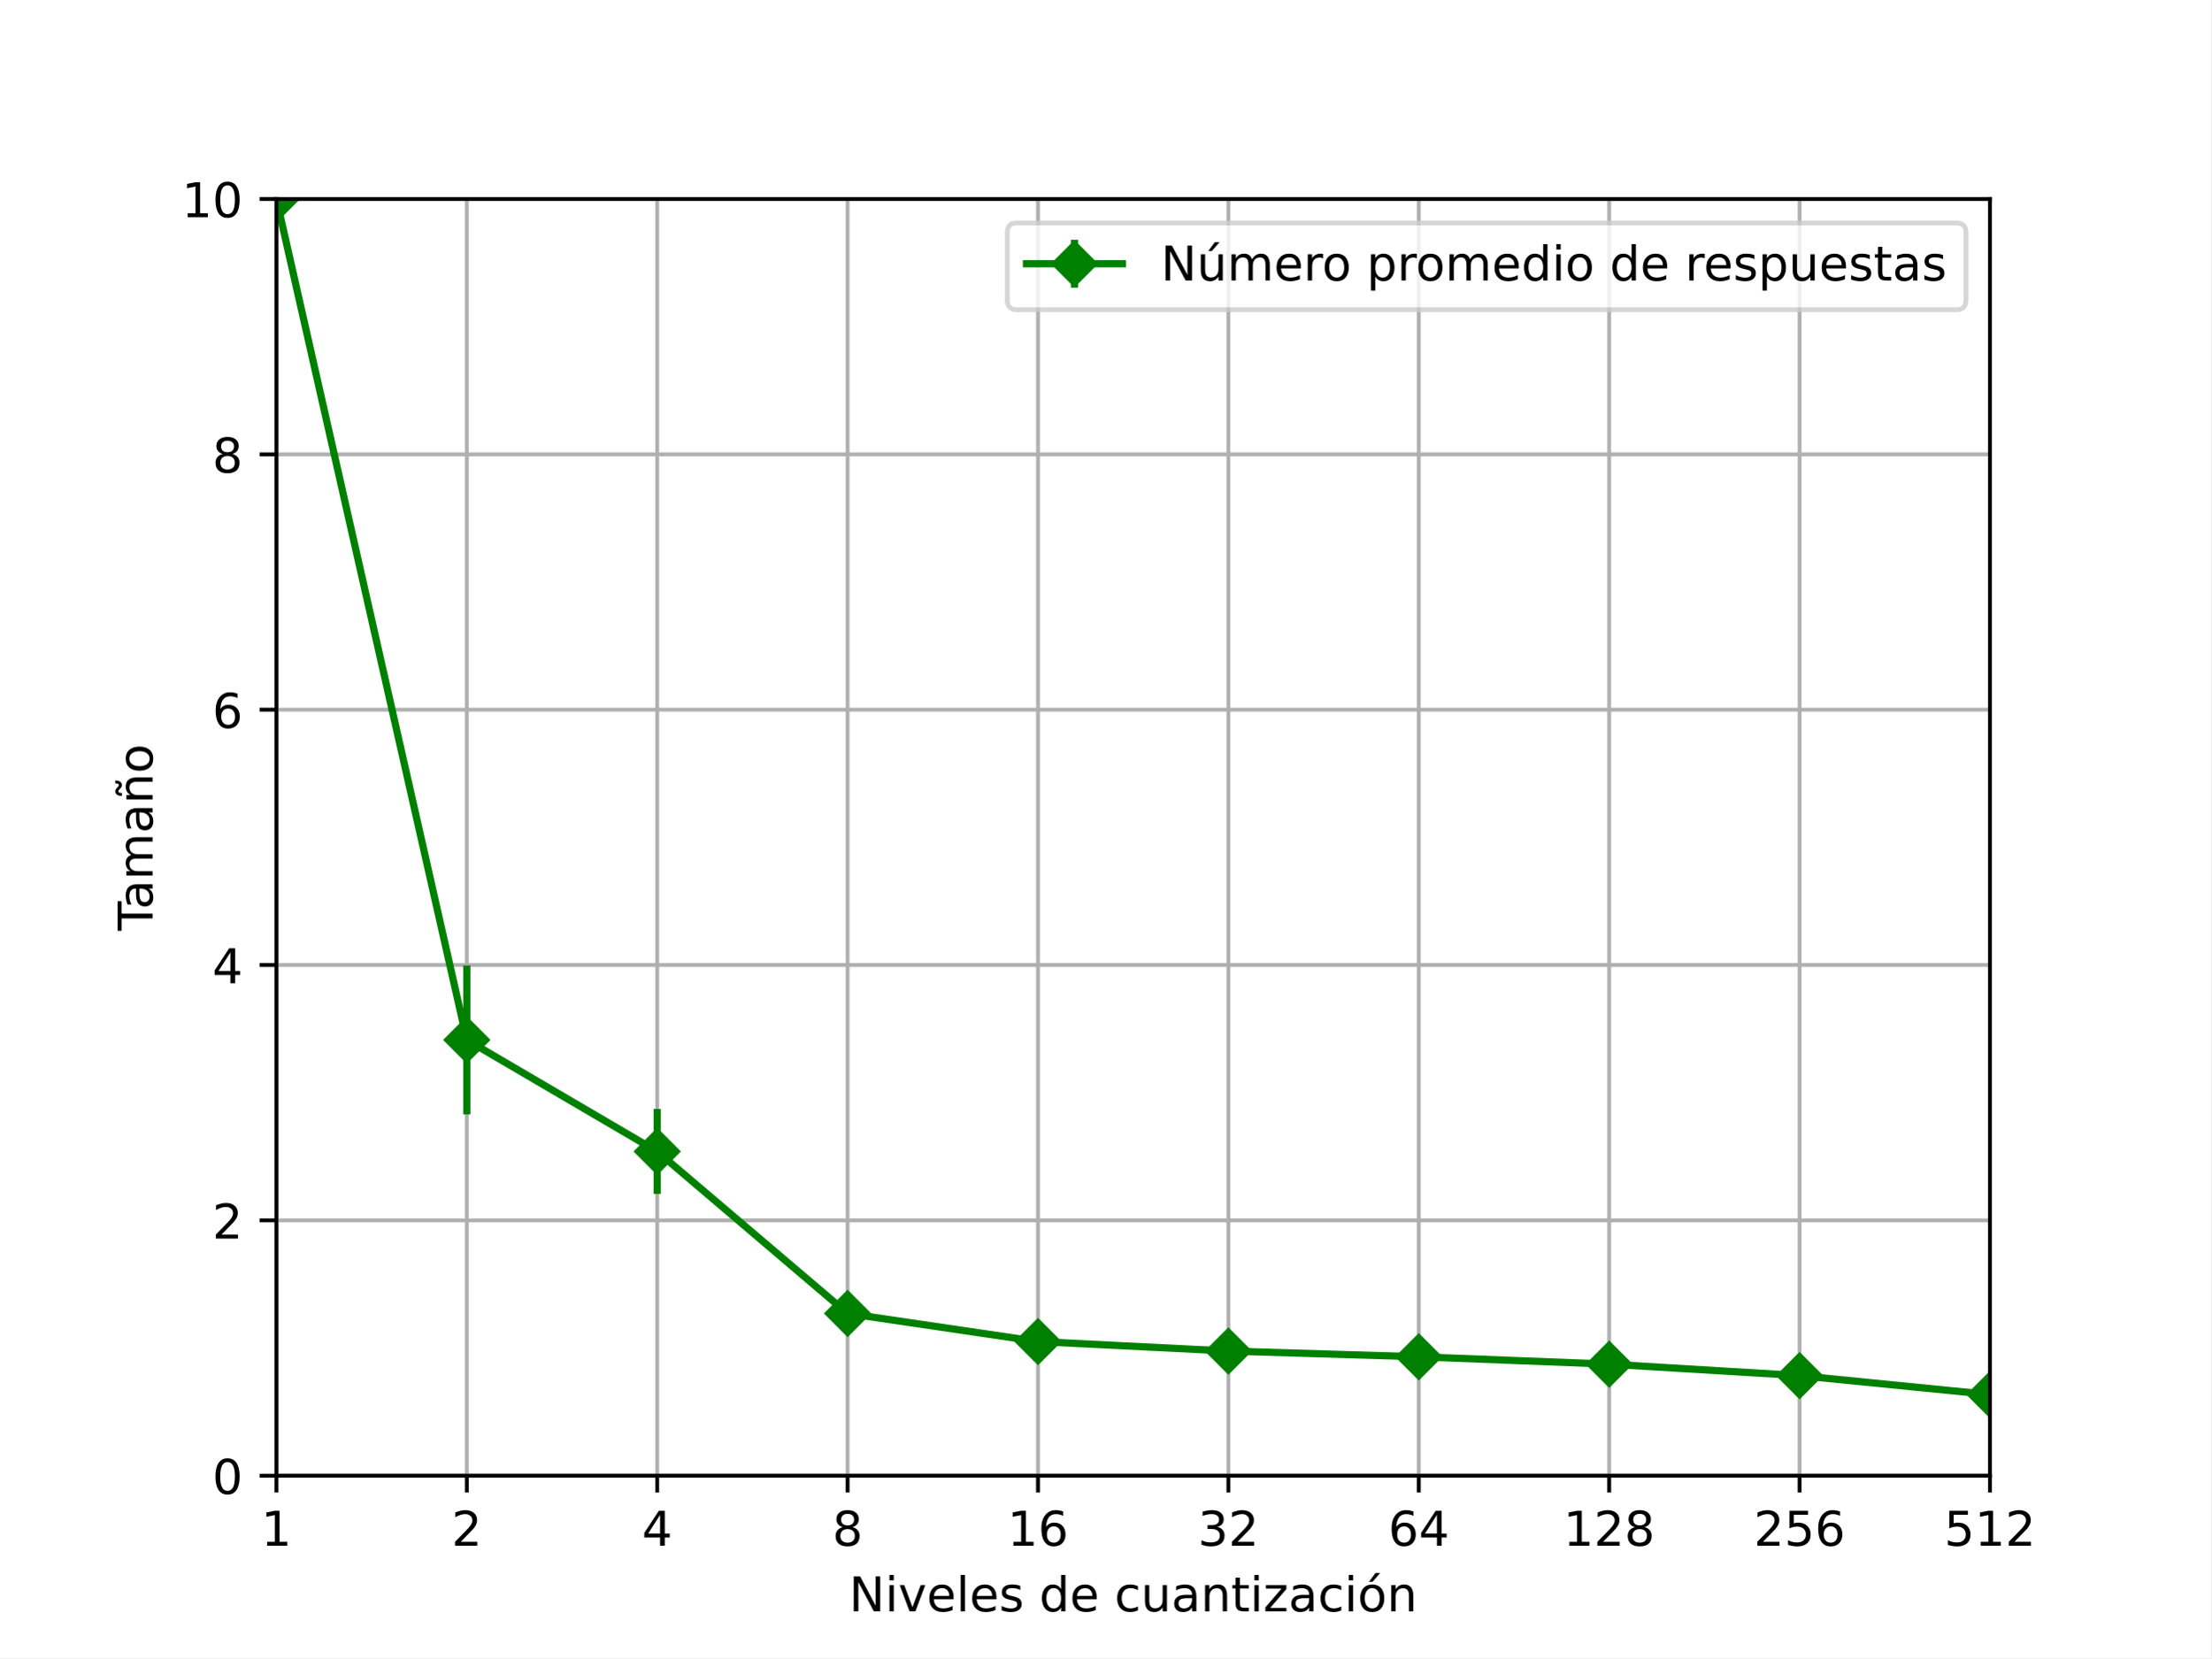
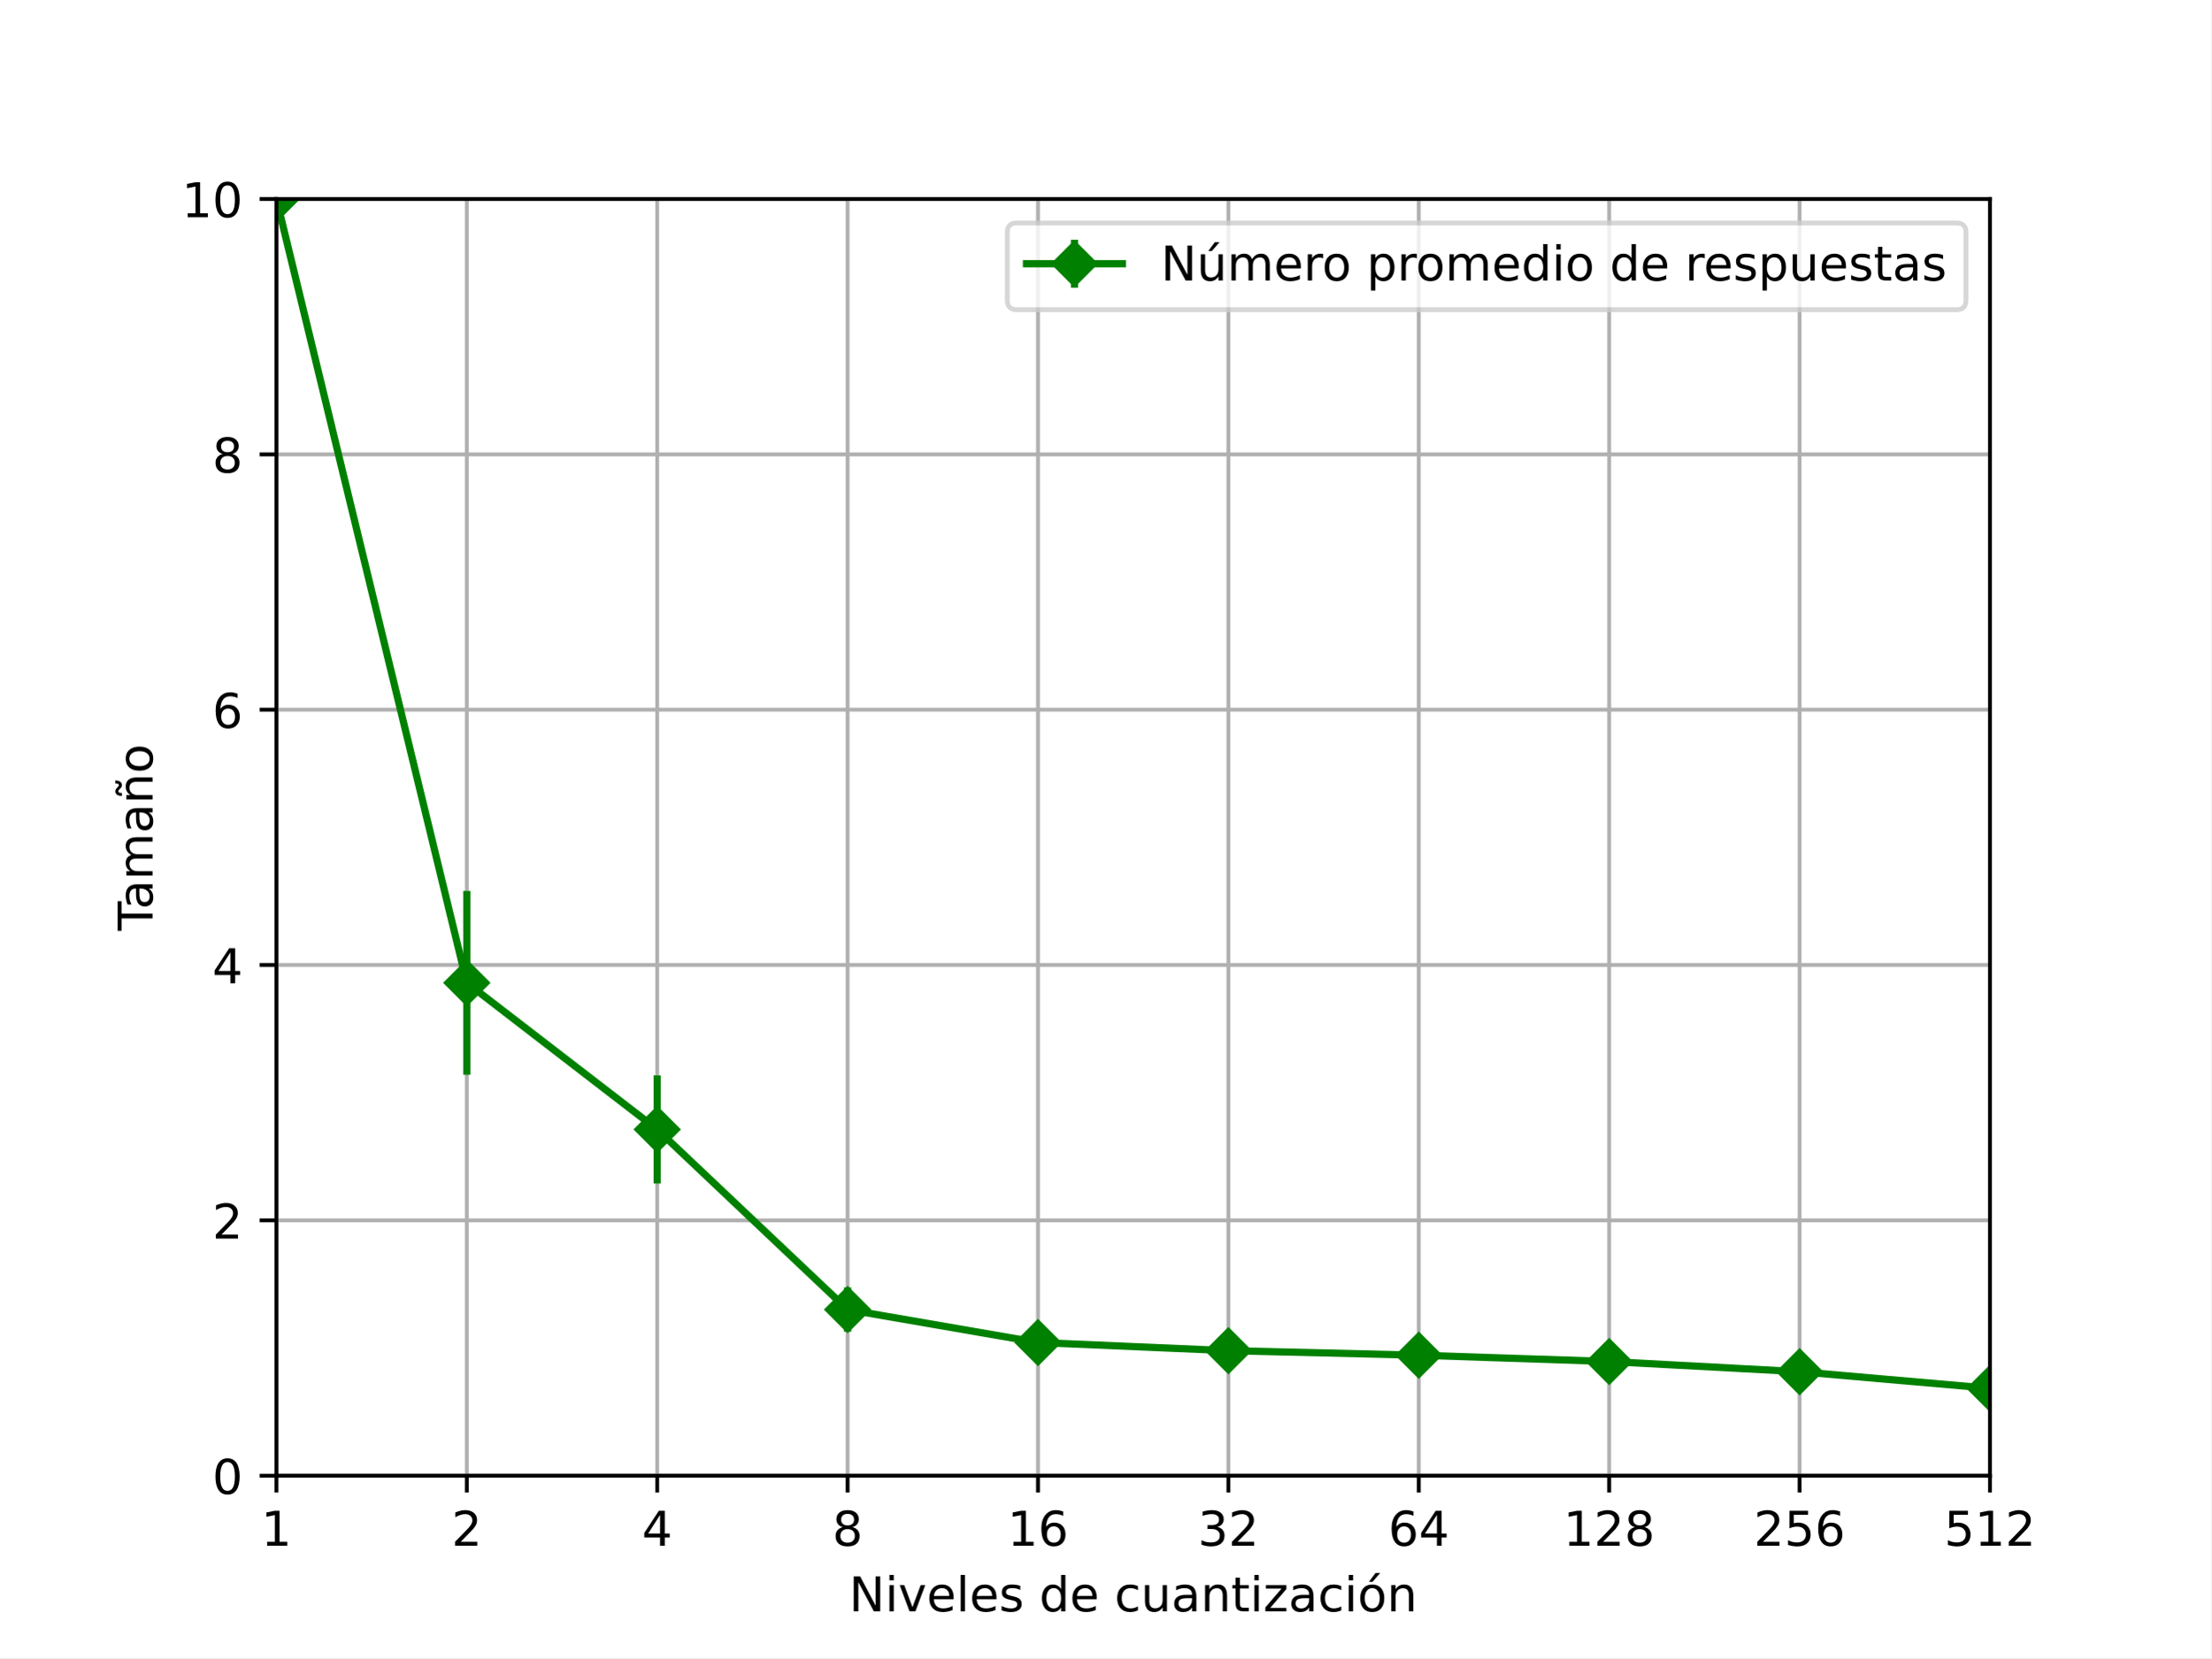
<svg xmlns="http://www.w3.org/2000/svg" xmlns:xlink="http://www.w3.org/1999/xlink" height="345.6pt" version="1.1" viewBox="0 0 460.8 345.6" width="460.8pt">
  <defs>
    <style type="text/css">*{stroke-linecap:butt;stroke-linejoin:round;}</style>
  </defs>
  <g id="figure_1">
    <g id="patch_1">
      <path d="M 0 345.6  L 460.8 345.6  L 460.8 0  L 0 0  z " style="fill:#ffffff;" />
    </g>
    <g id="axes_1">
      <g id="patch_2">
        <path d="M 57.6 307.584  L 414.72 307.584  L 414.72 41.472  L 57.6 41.472  z " style="fill:#ffffff;" />
      </g>
      <g id="matplotlib.axis_1">
        <g id="xtick_1">
          <g id="line2d_1">
-             <path clip-path="url(#p24bfa3aa40)" d="M 57.6 307.584  L 57.6 41.472  " style="fill:none;stroke:#b0b0b0;stroke-linecap:square;stroke-width:0.8;" />
+             <path clip-path="url(#pf8365da1f5)" d="M 57.6 307.584  L 57.6 41.472  " style="fill:none;stroke:#b0b0b0;stroke-linecap:square;stroke-width:0.8;" />
          </g>
          <g id="line2d_2">
            <defs>
-               <path d="M 0 0  L 0 3.5  " id="m07d0fe3417" style="stroke:#000000;stroke-width:0.8;" />
+               <path d="M 0 0  L 0 3.5  " id="mc62f6827a2" style="stroke:#000000;stroke-width:0.8;" />
            </defs>
            <g>
-               <use style="stroke:#000000;stroke-width:0.8;" x="57.6" xlink:href="#m07d0fe3417" y="307.584" />
+               <use style="stroke:#000000;stroke-width:0.8;" x="57.6" xlink:href="#mc62f6827a2" y="307.584" />
            </g>
          </g>
          <g id="text_1">
            <g transform="translate(54.41875 322.1824)scale(0.1 -0.1)">
              <defs>
                <path d="M 12.406 8.297  L 28.516 8.297  L 28.516 63.922  L 10.984 60.406  L 10.984 69.391  L 28.422 72.906  L 38.281 72.906  L 38.281 8.297  L 54.391 8.297  L 54.391 0  L 12.406 0  z " id="DejaVuSans-49" />
              </defs>
              <use xlink:href="#DejaVuSans-49" />
            </g>
          </g>
        </g>
        <g id="xtick_2">
          <g id="line2d_3">
-             <path clip-path="url(#p24bfa3aa40)" d="M 97.28 307.584  L 97.28 41.472  " style="fill:none;stroke:#b0b0b0;stroke-linecap:square;stroke-width:0.8;" />
+             <path clip-path="url(#pf8365da1f5)" d="M 97.28 307.584  L 97.28 41.472  " style="fill:none;stroke:#b0b0b0;stroke-linecap:square;stroke-width:0.8;" />
          </g>
          <g id="line2d_4">
            <g>
-               <use style="stroke:#000000;stroke-width:0.8;" x="97.28" xlink:href="#m07d0fe3417" y="307.584" />
+               <use style="stroke:#000000;stroke-width:0.8;" x="97.28" xlink:href="#mc62f6827a2" y="307.584" />
            </g>
          </g>
          <g id="text_2">
            <g transform="translate(94.09875 322.1824)scale(0.1 -0.1)">
              <defs>
                <path d="M 19.188 8.297  L 53.609 8.297  L 53.609 0  L 7.328 0  L 7.328 8.297  Q 12.938 14.109 22.625 23.891  Q 32.328 33.688 34.812 36.531  Q 39.547 41.844 41.422 45.531  Q 43.312 49.219 43.312 52.781  Q 43.312 58.594 39.234 62.25  Q 35.156 65.922 28.609 65.922  Q 23.969 65.922 18.812 64.312  Q 13.672 62.703 7.812 59.422  L 7.812 69.391  Q 13.766 71.781 18.938 73  Q 24.125 74.219 28.422 74.219  Q 39.75 74.219 46.484 68.547  Q 53.219 62.891 53.219 53.422  Q 53.219 48.922 51.531 44.891  Q 49.859 40.875 45.406 35.406  Q 44.188 33.984 37.641 27.219  Q 31.109 20.453 19.188 8.297  z " id="DejaVuSans-50" />
              </defs>
              <use xlink:href="#DejaVuSans-50" />
            </g>
          </g>
        </g>
        <g id="xtick_3">
          <g id="line2d_5">
-             <path clip-path="url(#p24bfa3aa40)" d="M 136.96 307.584  L 136.96 41.472  " style="fill:none;stroke:#b0b0b0;stroke-linecap:square;stroke-width:0.8;" />
+             <path clip-path="url(#pf8365da1f5)" d="M 136.96 307.584  L 136.96 41.472  " style="fill:none;stroke:#b0b0b0;stroke-linecap:square;stroke-width:0.8;" />
          </g>
          <g id="line2d_6">
            <g>
-               <use style="stroke:#000000;stroke-width:0.8;" x="136.96" xlink:href="#m07d0fe3417" y="307.584" />
+               <use style="stroke:#000000;stroke-width:0.8;" x="136.96" xlink:href="#mc62f6827a2" y="307.584" />
            </g>
          </g>
          <g id="text_3">
            <g transform="translate(133.7788 322.1824)scale(0.1 -0.1)">
              <defs>
                <path d="M 37.797 64.312  L 12.891 25.391  L 37.797 25.391  z M 35.203 72.906  L 47.609 72.906  L 47.609 25.391  L 58.016 25.391  L 58.016 17.188  L 47.609 17.188  L 47.609 0  L 37.797 0  L 37.797 17.188  L 4.891 17.188  L 4.891 26.703  z " id="DejaVuSans-52" />
              </defs>
              <use xlink:href="#DejaVuSans-52" />
            </g>
          </g>
        </g>
        <g id="xtick_4">
          <g id="line2d_7">
-             <path clip-path="url(#p24bfa3aa40)" d="M 176.64 307.584  L 176.64 41.472  " style="fill:none;stroke:#b0b0b0;stroke-linecap:square;stroke-width:0.8;" />
+             <path clip-path="url(#pf8365da1f5)" d="M 176.64 307.584  L 176.64 41.472  " style="fill:none;stroke:#b0b0b0;stroke-linecap:square;stroke-width:0.8;" />
          </g>
          <g id="line2d_8">
            <g>
-               <use style="stroke:#000000;stroke-width:0.8;" x="176.64" xlink:href="#m07d0fe3417" y="307.584" />
+               <use style="stroke:#000000;stroke-width:0.8;" x="176.64" xlink:href="#mc62f6827a2" y="307.584" />
            </g>
          </g>
          <g id="text_4">
            <g transform="translate(173.4588 322.1824)scale(0.1 -0.1)">
              <defs>
                <path d="M 31.781 34.625  Q 24.75 34.625 20.719 30.859  Q 16.703 27.094 16.703 20.516  Q 16.703 13.922 20.719 10.156  Q 24.75 6.391 31.781 6.391  Q 38.812 6.391 42.859 10.172  Q 46.922 13.969 46.922 20.516  Q 46.922 27.094 42.891 30.859  Q 38.875 34.625 31.781 34.625  z M 21.922 38.812  Q 15.578 40.375 12.031 44.719  Q 8.5 49.078 8.5 55.328  Q 8.5 64.062 14.719 69.141  Q 20.953 74.219 31.781 74.219  Q 42.672 74.219 48.875 69.141  Q 55.078 64.062 55.078 55.328  Q 55.078 49.078 51.531 44.719  Q 48 40.375 41.703 38.812  Q 48.828 37.156 52.797 32.312  Q 56.781 27.484 56.781 20.516  Q 56.781 9.906 50.312 4.234  Q 43.844 -1.422 31.781 -1.422  Q 19.734 -1.422 13.25 4.234  Q 6.781 9.906 6.781 20.516  Q 6.781 27.484 10.781 32.312  Q 14.797 37.156 21.922 38.812  z M 18.312 54.391  Q 18.312 48.734 21.844 45.562  Q 25.391 42.391 31.781 42.391  Q 38.141 42.391 41.719 45.562  Q 45.312 48.734 45.312 54.391  Q 45.312 60.062 41.719 63.234  Q 38.141 66.406 31.781 66.406  Q 25.391 66.406 21.844 63.234  Q 18.312 60.062 18.312 54.391  z " id="DejaVuSans-56" />
              </defs>
              <use xlink:href="#DejaVuSans-56" />
            </g>
          </g>
        </g>
        <g id="xtick_5">
          <g id="line2d_9">
-             <path clip-path="url(#p24bfa3aa40)" d="M 216.32 307.584  L 216.32 41.472  " style="fill:none;stroke:#b0b0b0;stroke-linecap:square;stroke-width:0.8;" />
+             <path clip-path="url(#pf8365da1f5)" d="M 216.32 307.584  L 216.32 41.472  " style="fill:none;stroke:#b0b0b0;stroke-linecap:square;stroke-width:0.8;" />
          </g>
          <g id="line2d_10">
            <g>
-               <use style="stroke:#000000;stroke-width:0.8;" x="216.32" xlink:href="#m07d0fe3417" y="307.584" />
+               <use style="stroke:#000000;stroke-width:0.8;" x="216.32" xlink:href="#mc62f6827a2" y="307.584" />
            </g>
          </g>
          <g id="text_5">
            <g transform="translate(209.9575 322.1824)scale(0.1 -0.1)">
              <defs>
                <path d="M 33.016 40.375  Q 26.375 40.375 22.484 35.828  Q 18.609 31.297 18.609 23.391  Q 18.609 15.531 22.484 10.953  Q 26.375 6.391 33.016 6.391  Q 39.656 6.391 43.531 10.953  Q 47.406 15.531 47.406 23.391  Q 47.406 31.297 43.531 35.828  Q 39.656 40.375 33.016 40.375  z M 52.594 71.297  L 52.594 62.312  Q 48.875 64.062 45.094 64.984  Q 41.312 65.922 37.594 65.922  Q 27.828 65.922 22.672 59.328  Q 17.531 52.734 16.797 39.406  Q 19.672 43.656 24.016 45.922  Q 28.375 48.188 33.594 48.188  Q 44.578 48.188 50.953 41.516  Q 57.328 34.859 57.328 23.391  Q 57.328 12.156 50.688 5.359  Q 44.047 -1.422 33.016 -1.422  Q 20.359 -1.422 13.672 8.266  Q 6.984 17.969 6.984 36.375  Q 6.984 53.656 15.188 63.938  Q 23.391 74.219 37.203 74.219  Q 40.922 74.219 44.703 73.484  Q 48.484 72.75 52.594 71.297  z " id="DejaVuSans-54" />
              </defs>
              <use xlink:href="#DejaVuSans-49" />
              <use x="63.623" xlink:href="#DejaVuSans-54" />
            </g>
          </g>
        </g>
        <g id="xtick_6">
          <g id="line2d_11">
-             <path clip-path="url(#p24bfa3aa40)" d="M 256 307.584  L 256 41.472  " style="fill:none;stroke:#b0b0b0;stroke-linecap:square;stroke-width:0.8;" />
+             <path clip-path="url(#pf8365da1f5)" d="M 256 307.584  L 256 41.472  " style="fill:none;stroke:#b0b0b0;stroke-linecap:square;stroke-width:0.8;" />
          </g>
          <g id="line2d_12">
            <g>
-               <use style="stroke:#000000;stroke-width:0.8;" x="256" xlink:href="#m07d0fe3417" y="307.584" />
+               <use style="stroke:#000000;stroke-width:0.8;" x="256" xlink:href="#mc62f6827a2" y="307.584" />
            </g>
          </g>
          <g id="text_6">
            <g transform="translate(249.6375 322.1824)scale(0.1 -0.1)">
              <defs>
                <path d="M 40.578 39.312  Q 47.656 37.797 51.625 33  Q 55.609 28.219 55.609 21.188  Q 55.609 10.406 48.188 4.484  Q 40.766 -1.422 27.094 -1.422  Q 22.516 -1.422 17.656 -0.516  Q 12.797 0.391 7.625 2.203  L 7.625 11.719  Q 11.719 9.328 16.594 8.109  Q 21.484 6.891 26.812 6.891  Q 36.078 6.891 40.938 10.547  Q 45.797 14.203 45.797 21.188  Q 45.797 27.641 41.281 31.266  Q 36.766 34.906 28.719 34.906  L 20.219 34.906  L 20.219 43.016  L 29.109 43.016  Q 36.375 43.016 40.234 45.922  Q 44.094 48.828 44.094 54.297  Q 44.094 59.906 40.109 62.906  Q 36.141 65.922 28.719 65.922  Q 24.656 65.922 20.016 65.031  Q 15.375 64.156 9.812 62.312  L 9.812 71.094  Q 15.438 72.656 20.344 73.438  Q 25.25 74.219 29.594 74.219  Q 40.828 74.219 47.359 69.109  Q 53.906 64.016 53.906 55.328  Q 53.906 49.266 50.438 45.094  Q 46.969 40.922 40.578 39.312  z " id="DejaVuSans-51" />
              </defs>
              <use xlink:href="#DejaVuSans-51" />
              <use x="63.623" xlink:href="#DejaVuSans-50" />
            </g>
          </g>
        </g>
        <g id="xtick_7">
          <g id="line2d_13">
-             <path clip-path="url(#p24bfa3aa40)" d="M 295.68 307.584  L 295.68 41.472  " style="fill:none;stroke:#b0b0b0;stroke-linecap:square;stroke-width:0.8;" />
+             <path clip-path="url(#pf8365da1f5)" d="M 295.68 307.584  L 295.68 41.472  " style="fill:none;stroke:#b0b0b0;stroke-linecap:square;stroke-width:0.8;" />
          </g>
          <g id="line2d_14">
            <g>
-               <use style="stroke:#000000;stroke-width:0.8;" x="295.68" xlink:href="#m07d0fe3417" y="307.584" />
+               <use style="stroke:#000000;stroke-width:0.8;" x="295.68" xlink:href="#mc62f6827a2" y="307.584" />
            </g>
          </g>
          <g id="text_7">
            <g transform="translate(289.3175 322.1824)scale(0.1 -0.1)">
              <use xlink:href="#DejaVuSans-54" />
              <use x="63.623" xlink:href="#DejaVuSans-52" />
            </g>
          </g>
        </g>
        <g id="xtick_8">
          <g id="line2d_15">
-             <path clip-path="url(#p24bfa3aa40)" d="M 335.36 307.584  L 335.36 41.472  " style="fill:none;stroke:#b0b0b0;stroke-linecap:square;stroke-width:0.8;" />
+             <path clip-path="url(#pf8365da1f5)" d="M 335.36 307.584  L 335.36 41.472  " style="fill:none;stroke:#b0b0b0;stroke-linecap:square;stroke-width:0.8;" />
          </g>
          <g id="line2d_16">
            <g>
-               <use style="stroke:#000000;stroke-width:0.8;" x="335.36" xlink:href="#m07d0fe3417" y="307.584" />
+               <use style="stroke:#000000;stroke-width:0.8;" x="335.36" xlink:href="#mc62f6827a2" y="307.584" />
            </g>
          </g>
          <g id="text_8">
            <g transform="translate(325.8163 322.1824)scale(0.1 -0.1)">
              <use xlink:href="#DejaVuSans-49" />
              <use x="63.623" xlink:href="#DejaVuSans-50" />
              <use x="127.246" xlink:href="#DejaVuSans-56" />
            </g>
          </g>
        </g>
        <g id="xtick_9">
          <g id="line2d_17">
-             <path clip-path="url(#p24bfa3aa40)" d="M 375.04 307.584  L 375.04 41.472  " style="fill:none;stroke:#b0b0b0;stroke-linecap:square;stroke-width:0.8;" />
+             <path clip-path="url(#pf8365da1f5)" d="M 375.04 307.584  L 375.04 41.472  " style="fill:none;stroke:#b0b0b0;stroke-linecap:square;stroke-width:0.8;" />
          </g>
          <g id="line2d_18">
            <g>
-               <use style="stroke:#000000;stroke-width:0.8;" x="375.04" xlink:href="#m07d0fe3417" y="307.584" />
+               <use style="stroke:#000000;stroke-width:0.8;" x="375.04" xlink:href="#mc62f6827a2" y="307.584" />
            </g>
          </g>
          <g id="text_9">
            <g transform="translate(365.4962 322.1824)scale(0.1 -0.1)">
              <defs>
                <path d="M 10.797 72.906  L 49.516 72.906  L 49.516 64.594  L 19.828 64.594  L 19.828 46.734  Q 21.969 47.469 24.109 47.828  Q 26.266 48.188 28.422 48.188  Q 40.625 48.188 47.75 41.5  Q 54.891 34.812 54.891 23.391  Q 54.891 11.625 47.562 5.094  Q 40.234 -1.422 26.906 -1.422  Q 22.312 -1.422 17.547 -0.641  Q 12.797 0.141 7.719 1.703  L 7.719 11.625  Q 12.109 9.234 16.797 8.062  Q 21.484 6.891 26.703 6.891  Q 35.156 6.891 40.078 11.328  Q 45.016 15.766 45.016 23.391  Q 45.016 31 40.078 35.438  Q 35.156 39.891 26.703 39.891  Q 22.75 39.891 18.812 39.016  Q 14.891 38.141 10.797 36.281  z " id="DejaVuSans-53" />
              </defs>
              <use xlink:href="#DejaVuSans-50" />
              <use x="63.623" xlink:href="#DejaVuSans-53" />
              <use x="127.246" xlink:href="#DejaVuSans-54" />
            </g>
          </g>
        </g>
        <g id="xtick_10">
          <g id="line2d_19">
-             <path clip-path="url(#p24bfa3aa40)" d="M 414.72 307.584  L 414.72 41.472  " style="fill:none;stroke:#b0b0b0;stroke-linecap:square;stroke-width:0.8;" />
+             <path clip-path="url(#pf8365da1f5)" d="M 414.72 307.584  L 414.72 41.472  " style="fill:none;stroke:#b0b0b0;stroke-linecap:square;stroke-width:0.8;" />
          </g>
          <g id="line2d_20">
            <g>
-               <use style="stroke:#000000;stroke-width:0.8;" x="414.72" xlink:href="#m07d0fe3417" y="307.584" />
+               <use style="stroke:#000000;stroke-width:0.8;" x="414.72" xlink:href="#mc62f6827a2" y="307.584" />
            </g>
          </g>
          <g id="text_10">
            <g transform="translate(405.1762 322.1824)scale(0.1 -0.1)">
              <use xlink:href="#DejaVuSans-53" />
              <use x="63.623" xlink:href="#DejaVuSans-49" />
              <use x="127.246" xlink:href="#DejaVuSans-50" />
            </g>
          </g>
        </g>
        <g id="text_11">
          <g transform="translate(176.9405 335.8606)scale(0.1 -0.1)">
            <defs>
              <path d="M 9.812 72.906  L 23.094 72.906  L 55.422 11.922  L 55.422 72.906  L 64.984 72.906  L 64.984 0  L 51.703 0  L 19.391 60.984  L 19.391 0  L 9.812 0  z " id="DejaVuSans-78" />
              <path d="M 9.422 54.688  L 18.406 54.688  L 18.406 0  L 9.422 0  z M 9.422 75.984  L 18.406 75.984  L 18.406 64.594  L 9.422 64.594  z " id="DejaVuSans-105" />
              <path d="M 2.984 54.688  L 12.5 54.688  L 29.594 8.797  L 46.688 54.688  L 56.203 54.688  L 35.688 0  L 23.484 0  z " id="DejaVuSans-118" />
              <path d="M 56.203 29.594  L 56.203 25.203  L 14.891 25.203  Q 15.484 15.922 20.484 11.062  Q 25.484 6.203 34.422 6.203  Q 39.594 6.203 44.453 7.469  Q 49.312 8.734 54.109 11.281  L 54.109 2.781  Q 49.266 0.734 44.188 -0.344  Q 39.109 -1.422 33.891 -1.422  Q 20.797 -1.422 13.156 6.188  Q 5.516 13.812 5.516 26.812  Q 5.516 40.234 12.766 48.109  Q 20.016 56 32.328 56  Q 43.359 56 49.781 48.891  Q 56.203 41.797 56.203 29.594  z M 47.219 32.234  Q 47.125 39.594 43.094 43.984  Q 39.062 48.391 32.422 48.391  Q 24.906 48.391 20.391 44.141  Q 15.875 39.891 15.188 32.172  z " id="DejaVuSans-101" />
              <path d="M 9.422 75.984  L 18.406 75.984  L 18.406 0  L 9.422 0  z " id="DejaVuSans-108" />
              <path d="M 44.281 53.078  L 44.281 44.578  Q 40.484 46.531 36.375 47.5  Q 32.281 48.484 27.875 48.484  Q 21.188 48.484 17.844 46.438  Q 14.5 44.391 14.5 40.281  Q 14.5 37.156 16.891 35.375  Q 19.281 33.594 26.516 31.984  L 29.594 31.297  Q 39.156 29.25 43.188 25.516  Q 47.219 21.781 47.219 15.094  Q 47.219 7.469 41.188 3.016  Q 35.156 -1.422 24.609 -1.422  Q 20.219 -1.422 15.453 -0.562  Q 10.688 0.297 5.422 2  L 5.422 11.281  Q 10.406 8.688 15.234 7.391  Q 20.062 6.109 24.812 6.109  Q 31.156 6.109 34.562 8.281  Q 37.984 10.453 37.984 14.406  Q 37.984 18.062 35.516 20.016  Q 33.062 21.969 24.703 23.781  L 21.578 24.516  Q 13.234 26.266 9.516 29.906  Q 5.812 33.547 5.812 39.891  Q 5.812 47.609 11.281 51.797  Q 16.75 56 26.812 56  Q 31.781 56 36.172 55.266  Q 40.578 54.547 44.281 53.078  z " id="DejaVuSans-115" />
              <path id="DejaVuSans-32" />
              <path d="M 45.406 46.391  L 45.406 75.984  L 54.391 75.984  L 54.391 0  L 45.406 0  L 45.406 8.203  Q 42.578 3.328 38.25 0.953  Q 33.938 -1.422 27.875 -1.422  Q 17.969 -1.422 11.734 6.484  Q 5.516 14.406 5.516 27.297  Q 5.516 40.188 11.734 48.094  Q 17.969 56 27.875 56  Q 33.938 56 38.25 53.625  Q 42.578 51.266 45.406 46.391  z M 14.797 27.297  Q 14.797 17.391 18.875 11.75  Q 22.953 6.109 30.078 6.109  Q 37.203 6.109 41.297 11.75  Q 45.406 17.391 45.406 27.297  Q 45.406 37.203 41.297 42.844  Q 37.203 48.484 30.078 48.484  Q 22.953 48.484 18.875 42.844  Q 14.797 37.203 14.797 27.297  z " id="DejaVuSans-100" />
              <path d="M 48.781 52.594  L 48.781 44.188  Q 44.969 46.297 41.141 47.344  Q 37.312 48.391 33.406 48.391  Q 24.656 48.391 19.812 42.844  Q 14.984 37.312 14.984 27.297  Q 14.984 17.281 19.812 11.734  Q 24.656 6.203 33.406 6.203  Q 37.312 6.203 41.141 7.25  Q 44.969 8.297 48.781 10.406  L 48.781 2.094  Q 45.016 0.344 40.984 -0.531  Q 36.969 -1.422 32.422 -1.422  Q 20.062 -1.422 12.781 6.344  Q 5.516 14.109 5.516 27.297  Q 5.516 40.672 12.859 48.328  Q 20.219 56 33.016 56  Q 37.156 56 41.109 55.141  Q 45.062 54.297 48.781 52.594  z " id="DejaVuSans-99" />
              <path d="M 8.5 21.578  L 8.5 54.688  L 17.484 54.688  L 17.484 21.922  Q 17.484 14.156 20.5 10.266  Q 23.531 6.391 29.594 6.391  Q 36.859 6.391 41.078 11.031  Q 45.312 15.672 45.312 23.688  L 45.312 54.688  L 54.297 54.688  L 54.297 0  L 45.312 0  L 45.312 8.406  Q 42.047 3.422 37.719 1  Q 33.406 -1.422 27.688 -1.422  Q 18.266 -1.422 13.375 4.438  Q 8.5 10.297 8.5 21.578  z M 31.109 56  z " id="DejaVuSans-117" />
              <path d="M 34.281 27.484  Q 23.391 27.484 19.188 25  Q 14.984 22.516 14.984 16.5  Q 14.984 11.719 18.141 8.906  Q 21.297 6.109 26.703 6.109  Q 34.188 6.109 38.703 11.406  Q 43.219 16.703 43.219 25.484  L 43.219 27.484  z M 52.203 31.203  L 52.203 0  L 43.219 0  L 43.219 8.297  Q 40.141 3.328 35.547 0.953  Q 30.953 -1.422 24.312 -1.422  Q 15.922 -1.422 10.953 3.297  Q 6 8.016 6 15.922  Q 6 25.141 12.172 29.828  Q 18.359 34.516 30.609 34.516  L 43.219 34.516  L 43.219 35.406  Q 43.219 41.609 39.141 45  Q 35.062 48.391 27.688 48.391  Q 23 48.391 18.547 47.266  Q 14.109 46.141 10.016 43.891  L 10.016 52.203  Q 14.938 54.109 19.578 55.047  Q 24.219 56 28.609 56  Q 40.484 56 46.344 49.844  Q 52.203 43.703 52.203 31.203  z " id="DejaVuSans-97" />
              <path d="M 54.891 33.016  L 54.891 0  L 45.906 0  L 45.906 32.719  Q 45.906 40.484 42.875 44.328  Q 39.844 48.188 33.797 48.188  Q 26.516 48.188 22.312 43.547  Q 18.109 38.922 18.109 30.906  L 18.109 0  L 9.078 0  L 9.078 54.688  L 18.109 54.688  L 18.109 46.188  Q 21.344 51.125 25.703 53.562  Q 30.078 56 35.797 56  Q 45.219 56 50.047 50.172  Q 54.891 44.344 54.891 33.016  z " id="DejaVuSans-110" />
              <path d="M 18.312 70.219  L 18.312 54.688  L 36.812 54.688  L 36.812 47.703  L 18.312 47.703  L 18.312 18.016  Q 18.312 11.328 20.141 9.422  Q 21.969 7.516 27.594 7.516  L 36.812 7.516  L 36.812 0  L 27.594 0  Q 17.188 0 13.234 3.875  Q 9.281 7.766 9.281 18.016  L 9.281 47.703  L 2.688 47.703  L 2.688 54.688  L 9.281 54.688  L 9.281 70.219  z " id="DejaVuSans-116" />
              <path d="M 5.516 54.688  L 48.188 54.688  L 48.188 46.484  L 14.406 7.172  L 48.188 7.172  L 48.188 0  L 4.297 0  L 4.297 8.203  L 38.094 47.516  L 5.516 47.516  z " id="DejaVuSans-122" />
              <path d="M 30.609 48.391  Q 23.391 48.391 19.188 42.75  Q 14.984 37.109 14.984 27.297  Q 14.984 17.484 19.156 11.844  Q 23.344 6.203 30.609 6.203  Q 37.797 6.203 41.984 11.859  Q 46.188 17.531 46.188 27.297  Q 46.188 37.016 41.984 42.703  Q 37.797 48.391 30.609 48.391  z M 30.609 56  Q 42.328 56 49.016 48.375  Q 55.719 40.766 55.719 27.297  Q 55.719 13.875 49.016 6.219  Q 42.328 -1.422 30.609 -1.422  Q 18.844 -1.422 12.172 6.219  Q 5.516 13.875 5.516 27.297  Q 5.516 40.766 12.172 48.375  Q 18.844 56 30.609 56  z M 37.406 79.984  L 47.125 79.984  L 31.203 61.625  L 23.734 61.625  z " id="DejaVuSans-243" />
            </defs>
            <use xlink:href="#DejaVuSans-78" />
            <use x="74.805" xlink:href="#DejaVuSans-105" />
            <use x="102.588" xlink:href="#DejaVuSans-118" />
            <use x="161.768" xlink:href="#DejaVuSans-101" />
            <use x="223.291" xlink:href="#DejaVuSans-108" />
            <use x="251.074" xlink:href="#DejaVuSans-101" />
            <use x="312.598" xlink:href="#DejaVuSans-115" />
            <use x="364.697" xlink:href="#DejaVuSans-32" />
            <use x="396.484" xlink:href="#DejaVuSans-100" />
            <use x="459.961" xlink:href="#DejaVuSans-101" />
            <use x="521.484" xlink:href="#DejaVuSans-32" />
            <use x="553.271" xlink:href="#DejaVuSans-99" />
            <use x="608.252" xlink:href="#DejaVuSans-117" />
            <use x="671.631" xlink:href="#DejaVuSans-97" />
            <use x="732.91" xlink:href="#DejaVuSans-110" />
            <use x="796.289" xlink:href="#DejaVuSans-116" />
            <use x="835.498" xlink:href="#DejaVuSans-105" />
            <use x="863.281" xlink:href="#DejaVuSans-122" />
            <use x="915.771" xlink:href="#DejaVuSans-97" />
            <use x="977.051" xlink:href="#DejaVuSans-99" />
            <use x="1032.031" xlink:href="#DejaVuSans-105" />
            <use x="1059.814" xlink:href="#DejaVuSans-243" />
            <use x="1120.996" xlink:href="#DejaVuSans-110" />
          </g>
        </g>
      </g>
      <g id="matplotlib.axis_2">
        <g id="ytick_1">
          <g id="line2d_21">
-             <path clip-path="url(#p24bfa3aa40)" d="M 57.6 307.584  L 414.72 307.584  " style="fill:none;stroke:#b0b0b0;stroke-linecap:square;stroke-width:0.8;" />
+             <path clip-path="url(#pf8365da1f5)" d="M 57.6 307.584  L 414.72 307.584  " style="fill:none;stroke:#b0b0b0;stroke-linecap:square;stroke-width:0.8;" />
          </g>
          <g id="line2d_22">
            <defs>
-               <path d="M 0 0  L -3.5 0  " id="me98f4006dc" style="stroke:#000000;stroke-width:0.8;" />
+               <path d="M 0 0  L -3.5 0  " id="m41d55ec210" style="stroke:#000000;stroke-width:0.8;" />
            </defs>
            <g>
-               <use style="stroke:#000000;stroke-width:0.8;" x="57.6" xlink:href="#me98f4006dc" y="307.584" />
+               <use style="stroke:#000000;stroke-width:0.8;" x="57.6" xlink:href="#m41d55ec210" y="307.584" />
            </g>
          </g>
          <g id="text_12">
            <g transform="translate(44.2375 311.3832)scale(0.1 -0.1)">
              <defs>
                <path d="M 31.781 66.406  Q 24.172 66.406 20.328 58.906  Q 16.5 51.422 16.5 36.375  Q 16.5 21.391 20.328 13.891  Q 24.172 6.391 31.781 6.391  Q 39.453 6.391 43.281 13.891  Q 47.125 21.391 47.125 36.375  Q 47.125 51.422 43.281 58.906  Q 39.453 66.406 31.781 66.406  z M 31.781 74.219  Q 44.047 74.219 50.516 64.516  Q 56.984 54.828 56.984 36.375  Q 56.984 17.969 50.516 8.266  Q 44.047 -1.422 31.781 -1.422  Q 19.531 -1.422 13.062 8.266  Q 6.594 17.969 6.594 36.375  Q 6.594 54.828 13.062 64.516  Q 19.531 74.219 31.781 74.219  z " id="DejaVuSans-48" />
              </defs>
              <use xlink:href="#DejaVuSans-48" />
            </g>
          </g>
        </g>
        <g id="ytick_2">
          <g id="line2d_23">
-             <path clip-path="url(#p24bfa3aa40)" d="M 57.6 254.362  L 414.72 254.362  " style="fill:none;stroke:#b0b0b0;stroke-linecap:square;stroke-width:0.8;" />
+             <path clip-path="url(#pf8365da1f5)" d="M 57.6 254.362  L 414.72 254.362  " style="fill:none;stroke:#b0b0b0;stroke-linecap:square;stroke-width:0.8;" />
          </g>
          <g id="line2d_24">
            <g>
-               <use style="stroke:#000000;stroke-width:0.8;" x="57.6" xlink:href="#me98f4006dc" y="254.362" />
+               <use style="stroke:#000000;stroke-width:0.8;" x="57.6" xlink:href="#m41d55ec210" y="254.362" />
            </g>
          </g>
          <g id="text_13">
            <g transform="translate(44.2375 258.1608)scale(0.1 -0.1)">
              <use xlink:href="#DejaVuSans-50" />
            </g>
          </g>
        </g>
        <g id="ytick_3">
          <g id="line2d_25">
-             <path clip-path="url(#p24bfa3aa40)" d="M 57.6 201.139  L 414.72 201.139  " style="fill:none;stroke:#b0b0b0;stroke-linecap:square;stroke-width:0.8;" />
+             <path clip-path="url(#pf8365da1f5)" d="M 57.6 201.139  L 414.72 201.139  " style="fill:none;stroke:#b0b0b0;stroke-linecap:square;stroke-width:0.8;" />
          </g>
          <g id="line2d_26">
            <g>
-               <use style="stroke:#000000;stroke-width:0.8;" x="57.6" xlink:href="#me98f4006dc" y="201.139" />
+               <use style="stroke:#000000;stroke-width:0.8;" x="57.6" xlink:href="#m41d55ec210" y="201.139" />
            </g>
          </g>
          <g id="text_14">
            <g transform="translate(44.2375 204.9384)scale(0.1 -0.1)">
              <use xlink:href="#DejaVuSans-52" />
            </g>
          </g>
        </g>
        <g id="ytick_4">
          <g id="line2d_27">
-             <path clip-path="url(#p24bfa3aa40)" d="M 57.6 147.917  L 414.72 147.917  " style="fill:none;stroke:#b0b0b0;stroke-linecap:square;stroke-width:0.8;" />
+             <path clip-path="url(#pf8365da1f5)" d="M 57.6 147.917  L 414.72 147.917  " style="fill:none;stroke:#b0b0b0;stroke-linecap:square;stroke-width:0.8;" />
          </g>
          <g id="line2d_28">
            <g>
-               <use style="stroke:#000000;stroke-width:0.8;" x="57.6" xlink:href="#me98f4006dc" y="147.917" />
+               <use style="stroke:#000000;stroke-width:0.8;" x="57.6" xlink:href="#m41d55ec210" y="147.917" />
            </g>
          </g>
          <g id="text_15">
            <g transform="translate(44.2375 151.716)scale(0.1 -0.1)">
              <use xlink:href="#DejaVuSans-54" />
            </g>
          </g>
        </g>
        <g id="ytick_5">
          <g id="line2d_29">
-             <path clip-path="url(#p24bfa3aa40)" d="M 57.6 94.694  L 414.72 94.694  " style="fill:none;stroke:#b0b0b0;stroke-linecap:square;stroke-width:0.8;" />
+             <path clip-path="url(#pf8365da1f5)" d="M 57.6 94.694  L 414.72 94.694  " style="fill:none;stroke:#b0b0b0;stroke-linecap:square;stroke-width:0.8;" />
          </g>
          <g id="line2d_30">
            <g>
-               <use style="stroke:#000000;stroke-width:0.8;" x="57.6" xlink:href="#me98f4006dc" y="94.694" />
+               <use style="stroke:#000000;stroke-width:0.8;" x="57.6" xlink:href="#m41d55ec210" y="94.694" />
            </g>
          </g>
          <g id="text_16">
            <g transform="translate(44.2375 98.49362)scale(0.1 -0.1)">
              <use xlink:href="#DejaVuSans-56" />
            </g>
          </g>
        </g>
        <g id="ytick_6">
          <g id="line2d_31">
-             <path clip-path="url(#p24bfa3aa40)" d="M 57.6 41.472  L 414.72 41.472  " style="fill:none;stroke:#b0b0b0;stroke-linecap:square;stroke-width:0.8;" />
+             <path clip-path="url(#pf8365da1f5)" d="M 57.6 41.472  L 414.72 41.472  " style="fill:none;stroke:#b0b0b0;stroke-linecap:square;stroke-width:0.8;" />
          </g>
          <g id="line2d_32">
            <g>
-               <use style="stroke:#000000;stroke-width:0.8;" x="57.6" xlink:href="#me98f4006dc" y="41.472" />
+               <use style="stroke:#000000;stroke-width:0.8;" x="57.6" xlink:href="#m41d55ec210" y="41.472" />
            </g>
          </g>
          <g id="text_17">
            <g transform="translate(37.875 45.27122)scale(0.1 -0.1)">
              <use xlink:href="#DejaVuSans-49" />
              <use x="63.623" xlink:href="#DejaVuSans-48" />
            </g>
          </g>
        </g>
        <g id="text_18">
          <g transform="translate(31.79531 193.9835)rotate(-90)scale(0.1 -0.1)">
            <defs>
              <path d="M -0.297 72.906  L 61.375 72.906  L 61.375 64.594  L 35.5 64.594  L 35.5 0  L 25.594 0  L 25.594 64.594  L -0.297 64.594  z " id="DejaVuSans-84" />
              <path d="M 52 44.188  Q 55.375 50.25 60.062 53.125  Q 64.75 56 71.094 56  Q 79.641 56 84.281 50.016  Q 88.922 44.047 88.922 33.016  L 88.922 0  L 79.891 0  L 79.891 32.719  Q 79.891 40.578 77.094 44.375  Q 74.312 48.188 68.609 48.188  Q 61.625 48.188 57.562 43.547  Q 53.516 38.922 53.516 30.906  L 53.516 0  L 44.484 0  L 44.484 32.719  Q 44.484 40.625 41.703 44.406  Q 38.922 48.188 33.109 48.188  Q 26.219 48.188 22.156 43.531  Q 18.109 38.875 18.109 30.906  L 18.109 0  L 9.078 0  L 9.078 54.688  L 18.109 54.688  L 18.109 46.188  Q 21.188 51.219 25.484 53.609  Q 29.781 56 35.688 56  Q 41.656 56 45.828 52.969  Q 50 49.953 52 44.188  z " id="DejaVuSans-109" />
              <path d="M 54.891 33.016  L 54.891 0  L 45.906 0  L 45.906 32.719  Q 45.906 40.484 42.875 44.328  Q 39.844 48.188 33.797 48.188  Q 26.516 48.188 22.312 43.547  Q 18.109 38.922 18.109 30.906  L 18.109 0  L 9.078 0  L 9.078 54.688  L 18.109 54.688  L 18.109 46.188  Q 21.344 51.125 25.703 53.562  Q 30.078 56 35.797 56  Q 45.219 56 50.047 50.172  Q 54.891 44.344 54.891 33.016  z M 32.234 66.891  L 29.438 69.578  Q 28.375 70.562 27.562 71.016  Q 26.766 71.484 26.125 71.484  Q 24.266 71.484 23.391 69.703  Q 22.516 67.922 22.406 63.922  L 16.312 63.922  Q 16.406 70.516 18.891 74.094  Q 21.391 77.688 25.828 77.688  Q 27.688 77.688 29.25 77  Q 30.812 76.312 32.625 74.703  L 35.406 72.016  Q 36.469 71.047 37.281 70.578  Q 38.094 70.125 38.719 70.125  Q 40.578 70.125 41.453 71.906  Q 42.328 73.688 42.438 77.688  L 48.531 77.688  Q 48.438 71.094 45.938 67.5  Q 43.453 63.922 39.016 63.922  Q 37.156 63.922 35.594 64.594  Q 34.031 65.281 32.234 66.891  z " id="DejaVuSans-241" />
              <path d="M 30.609 48.391  Q 23.391 48.391 19.188 42.75  Q 14.984 37.109 14.984 27.297  Q 14.984 17.484 19.156 11.844  Q 23.344 6.203 30.609 6.203  Q 37.797 6.203 41.984 11.859  Q 46.188 17.531 46.188 27.297  Q 46.188 37.016 41.984 42.703  Q 37.797 48.391 30.609 48.391  z M 30.609 56  Q 42.328 56 49.016 48.375  Q 55.719 40.766 55.719 27.297  Q 55.719 13.875 49.016 6.219  Q 42.328 -1.422 30.609 -1.422  Q 18.844 -1.422 12.172 6.219  Q 5.516 13.875 5.516 27.297  Q 5.516 40.766 12.172 48.375  Q 18.844 56 30.609 56  z " id="DejaVuSans-111" />
            </defs>
            <use xlink:href="#DejaVuSans-84" />
            <use x="44.584" xlink:href="#DejaVuSans-97" />
            <use x="105.863" xlink:href="#DejaVuSans-109" />
            <use x="203.275" xlink:href="#DejaVuSans-97" />
            <use x="264.555" xlink:href="#DejaVuSans-241" />
            <use x="327.934" xlink:href="#DejaVuSans-111" />
          </g>
        </g>
      </g>
      <g id="LineCollection_1">
-         <path clip-path="url(#p24bfa3aa40)" d="M 57.6 41.472  L 57.6 41.472  " style="fill:none;stroke:#008000;stroke-width:1.5;" />
-         <path clip-path="url(#p24bfa3aa40)" d="M 97.28 232.278  L 97.28 201.229  " style="fill:none;stroke:#008000;stroke-width:1.5;" />
-         <path clip-path="url(#p24bfa3aa40)" d="M 136.96 248.858  L 136.96 231.143  " style="fill:none;stroke:#008000;stroke-width:1.5;" />
-         <path clip-path="url(#p24bfa3aa40)" d="M 176.64 275.658  L 176.64 271.874  " style="fill:none;stroke:#008000;stroke-width:1.5;" />
-         <path clip-path="url(#p24bfa3aa40)" d="M 216.32 280.258  L 216.32 278.983  " style="fill:none;stroke:#008000;stroke-width:1.5;" />
-         <path clip-path="url(#p24bfa3aa40)" d="M 256 281.817  L 256 281.393  " style="fill:none;stroke:#008000;stroke-width:1.5;" />
-         <path clip-path="url(#p24bfa3aa40)" d="M 295.68 283.005  L 295.68 282.596  " style="fill:none;stroke:#008000;stroke-width:1.5;" />
-         <path clip-path="url(#p24bfa3aa40)" d="M 335.36 284.652  L 335.36 284.026  " style="fill:none;stroke:#008000;stroke-width:1.5;" />
-         <path clip-path="url(#p24bfa3aa40)" d="M 375.04 287.217  L 375.04 286.235  " style="fill:none;stroke:#008000;stroke-width:1.5;" />
-         <path clip-path="url(#p24bfa3aa40)" d="M 414.72 291.438  L 414.72 289.908  " style="fill:none;stroke:#008000;stroke-width:1.5;" />
+         <path clip-path="url(#pf8365da1f5)" d="M 57.6 41.472  L 57.6 41.472  " style="fill:none;stroke:#008000;stroke-width:1.5;" />
+         <path clip-path="url(#pf8365da1f5)" d="M 97.28 224.004  L 97.28 185.693  " style="fill:none;stroke:#008000;stroke-width:1.5;" />
+         <path clip-path="url(#pf8365da1f5)" d="M 136.96 246.683  L 136.96 224.144  " style="fill:none;stroke:#008000;stroke-width:1.5;" />
+         <path clip-path="url(#pf8365da1f5)" d="M 176.64 277.586  L 176.64 268.329  " style="fill:none;stroke:#008000;stroke-width:1.5;" />
+         <path clip-path="url(#pf8365da1f5)" d="M 216.32 280.797  L 216.32 278.853  " style="fill:none;stroke:#008000;stroke-width:1.5;" />
+         <path clip-path="url(#pf8365da1f5)" d="M 256 281.769  L 256 281.279  " style="fill:none;stroke:#008000;stroke-width:1.5;" />
+         <path clip-path="url(#pf8365da1f5)" d="M 295.68 282.667  L 295.68 282.268  " style="fill:none;stroke:#008000;stroke-width:1.5;" />
+         <path clip-path="url(#pf8365da1f5)" d="M 335.36 284.049  L 335.36 283.524  " style="fill:none;stroke:#008000;stroke-width:1.5;" />
+         <path clip-path="url(#pf8365da1f5)" d="M 375.04 286.28  L 375.04 285.545  " style="fill:none;stroke:#008000;stroke-width:1.5;" />
+         <path clip-path="url(#pf8365da1f5)" d="M 414.72 289.919  L 414.72 288.828  " style="fill:none;stroke:#008000;stroke-width:1.5;" />
      </g>
      <g id="line2d_33">
-         <path clip-path="url(#p24bfa3aa40)" d="M 57.6 41.472  L 97.28 216.754  L 136.96 240.001  L 176.64 273.766  L 216.32 279.621  L 256 281.605  L 295.68 282.8  L 335.36 284.339  L 375.04 286.726  L 414.72 290.673  " style="fill:none;stroke:#008000;stroke-linecap:square;stroke-width:1.5;" />
+         <path clip-path="url(#pf8365da1f5)" d="M 57.6 41.472  L 97.28 204.849  L 136.96 235.413  L 176.64 272.958  L 216.32 279.825  L 256 281.524  L 295.68 282.468  L 335.36 283.787  L 375.04 285.912  L 414.72 289.374  " style="fill:none;stroke:#008000;stroke-linecap:square;stroke-width:1.5;" />
        <defs>
-           <path d="M -0 4.243  L 4.243 0  L 0 -4.243  L -4.243 -0  z " id="m238200b226" style="stroke:#008000;stroke-linejoin:miter;" />
+           <path d="M -0 4.243  L 4.243 0  L 0 -4.243  L -4.243 -0  z " id="m96d054f991" style="stroke:#008000;stroke-linejoin:miter;" />
        </defs>
-         <g clip-path="url(#p24bfa3aa40)">
-           <use style="fill:#008000;stroke:#008000;stroke-linejoin:miter;" x="57.6" xlink:href="#m238200b226" y="41.472" />
-           <use style="fill:#008000;stroke:#008000;stroke-linejoin:miter;" x="97.28" xlink:href="#m238200b226" y="216.754" />
-           <use style="fill:#008000;stroke:#008000;stroke-linejoin:miter;" x="136.96" xlink:href="#m238200b226" y="240.001" />
-           <use style="fill:#008000;stroke:#008000;stroke-linejoin:miter;" x="176.64" xlink:href="#m238200b226" y="273.766" />
-           <use style="fill:#008000;stroke:#008000;stroke-linejoin:miter;" x="216.32" xlink:href="#m238200b226" y="279.621" />
-           <use style="fill:#008000;stroke:#008000;stroke-linejoin:miter;" x="256" xlink:href="#m238200b226" y="281.605" />
-           <use style="fill:#008000;stroke:#008000;stroke-linejoin:miter;" x="295.68" xlink:href="#m238200b226" y="282.8" />
-           <use style="fill:#008000;stroke:#008000;stroke-linejoin:miter;" x="335.36" xlink:href="#m238200b226" y="284.339" />
-           <use style="fill:#008000;stroke:#008000;stroke-linejoin:miter;" x="375.04" xlink:href="#m238200b226" y="286.726" />
-           <use style="fill:#008000;stroke:#008000;stroke-linejoin:miter;" x="414.72" xlink:href="#m238200b226" y="290.673" />
+         <g clip-path="url(#pf8365da1f5)">
+           <use style="fill:#008000;stroke:#008000;stroke-linejoin:miter;" x="57.6" xlink:href="#m96d054f991" y="41.472" />
+           <use style="fill:#008000;stroke:#008000;stroke-linejoin:miter;" x="97.28" xlink:href="#m96d054f991" y="204.849" />
+           <use style="fill:#008000;stroke:#008000;stroke-linejoin:miter;" x="136.96" xlink:href="#m96d054f991" y="235.413" />
+           <use style="fill:#008000;stroke:#008000;stroke-linejoin:miter;" x="176.64" xlink:href="#m96d054f991" y="272.958" />
+           <use style="fill:#008000;stroke:#008000;stroke-linejoin:miter;" x="216.32" xlink:href="#m96d054f991" y="279.825" />
+           <use style="fill:#008000;stroke:#008000;stroke-linejoin:miter;" x="256" xlink:href="#m96d054f991" y="281.524" />
+           <use style="fill:#008000;stroke:#008000;stroke-linejoin:miter;" x="295.68" xlink:href="#m96d054f991" y="282.468" />
+           <use style="fill:#008000;stroke:#008000;stroke-linejoin:miter;" x="335.36" xlink:href="#m96d054f991" y="283.787" />
+           <use style="fill:#008000;stroke:#008000;stroke-linejoin:miter;" x="375.04" xlink:href="#m96d054f991" y="285.912" />
+           <use style="fill:#008000;stroke:#008000;stroke-linejoin:miter;" x="414.72" xlink:href="#m96d054f991" y="289.374" />
        </g>
      </g>
      <g id="patch_3">
        <path d="M 57.6 307.584  L 57.6 41.472  " style="fill:none;stroke:#000000;stroke-linecap:square;stroke-linejoin:miter;stroke-width:0.8;" />
      </g>
      <g id="patch_4">
        <path d="M 414.72 307.584  L 414.72 41.472  " style="fill:none;stroke:#000000;stroke-linecap:square;stroke-linejoin:miter;stroke-width:0.8;" />
      </g>
      <g id="patch_5">
        <path d="M 57.6 307.584  L 414.72 307.584  " style="fill:none;stroke:#000000;stroke-linecap:square;stroke-linejoin:miter;stroke-width:0.8;" />
      </g>
      <g id="patch_6">
        <path d="M 57.6 41.472  L 414.72 41.472  " style="fill:none;stroke:#000000;stroke-linecap:square;stroke-linejoin:miter;stroke-width:0.8;" />
      </g>
      <g id="legend_1">
        <g id="patch_7">
          <path d="M 211.92 64.55  L 407.72 64.55  Q 409.72 64.55 409.72 62.55  L 409.72 48.472  Q 409.72 46.472 407.72 46.472  L 211.92 46.472  Q 209.92 46.472 209.92 48.472  L 209.92 62.55  Q 209.92 64.55 211.92 64.55  z " style="fill:#ffffff;opacity:0.8;stroke:#cccccc;stroke-linejoin:miter;" />
        </g>
        <g id="LineCollection_2">
          <path d="M 223.92 59.97  L 223.92 49.97  " style="fill:none;stroke:#008000;stroke-width:1.5;" />
        </g>
        <g id="line2d_34">
          <path d="M 213.92 54.97  L 233.92 54.97  " style="fill:none;stroke:#008000;stroke-linecap:square;stroke-width:1.5;" />
        </g>
        <g id="line2d_35">
          <g>
-             <use style="fill:#008000;stroke:#008000;stroke-linejoin:miter;" x="223.92" xlink:href="#m238200b226" y="54.97" />
+             <use style="fill:#008000;stroke:#008000;stroke-linejoin:miter;" x="223.92" xlink:href="#m96d054f991" y="54.97" />
          </g>
        </g>
        <g id="text_19">
          <g transform="translate(241.92 58.47044)scale(0.1 -0.1)">
            <defs>
              <path d="M 8.5 21.578  L 8.5 54.688  L 17.484 54.688  L 17.484 21.922  Q 17.484 14.156 20.5 10.266  Q 23.531 6.391 29.594 6.391  Q 36.859 6.391 41.078 11.031  Q 45.312 15.672 45.312 23.688  L 45.312 54.688  L 54.297 54.688  L 54.297 0  L 45.312 0  L 45.312 8.406  Q 42.047 3.422 37.719 1  Q 33.406 -1.422 27.688 -1.422  Q 18.266 -1.422 13.375 4.438  Q 8.5 10.297 8.5 21.578  z M 31.109 56  z M 37.797 79.984  L 47.516 79.984  L 31.594 61.625  L 24.125 61.625  z " id="DejaVuSans-250" />
              <path d="M 41.109 46.297  Q 39.594 47.172 37.812 47.578  Q 36.031 48 33.891 48  Q 26.266 48 22.188 43.047  Q 18.109 38.094 18.109 28.812  L 18.109 0  L 9.078 0  L 9.078 54.688  L 18.109 54.688  L 18.109 46.188  Q 20.953 51.172 25.484 53.578  Q 30.031 56 36.531 56  Q 37.453 56 38.578 55.875  Q 39.703 55.766 41.062 55.516  z " id="DejaVuSans-114" />
              <path d="M 18.109 8.203  L 18.109 -20.797  L 9.078 -20.797  L 9.078 54.688  L 18.109 54.688  L 18.109 46.391  Q 20.953 51.266 25.266 53.625  Q 29.594 56 35.594 56  Q 45.562 56 51.781 48.094  Q 58.016 40.188 58.016 27.297  Q 58.016 14.406 51.781 6.484  Q 45.562 -1.422 35.594 -1.422  Q 29.594 -1.422 25.266 0.953  Q 20.953 3.328 18.109 8.203  z M 48.688 27.297  Q 48.688 37.203 44.609 42.844  Q 40.531 48.484 33.406 48.484  Q 26.266 48.484 22.188 42.844  Q 18.109 37.203 18.109 27.297  Q 18.109 17.391 22.188 11.75  Q 26.266 6.109 33.406 6.109  Q 40.531 6.109 44.609 11.75  Q 48.688 17.391 48.688 27.297  z " id="DejaVuSans-112" />
            </defs>
            <use xlink:href="#DejaVuSans-78" />
            <use x="74.805" xlink:href="#DejaVuSans-250" />
            <use x="138.184" xlink:href="#DejaVuSans-109" />
            <use x="235.596" xlink:href="#DejaVuSans-101" />
            <use x="297.119" xlink:href="#DejaVuSans-114" />
            <use x="335.982" xlink:href="#DejaVuSans-111" />
            <use x="397.164" xlink:href="#DejaVuSans-32" />
            <use x="428.951" xlink:href="#DejaVuSans-112" />
            <use x="492.428" xlink:href="#DejaVuSans-114" />
            <use x="531.291" xlink:href="#DejaVuSans-111" />
            <use x="592.473" xlink:href="#DejaVuSans-109" />
            <use x="689.885" xlink:href="#DejaVuSans-101" />
            <use x="751.408" xlink:href="#DejaVuSans-100" />
            <use x="814.885" xlink:href="#DejaVuSans-105" />
            <use x="842.668" xlink:href="#DejaVuSans-111" />
            <use x="903.85" xlink:href="#DejaVuSans-32" />
            <use x="935.637" xlink:href="#DejaVuSans-100" />
            <use x="999.113" xlink:href="#DejaVuSans-101" />
            <use x="1060.637" xlink:href="#DejaVuSans-32" />
            <use x="1092.424" xlink:href="#DejaVuSans-114" />
            <use x="1131.287" xlink:href="#DejaVuSans-101" />
            <use x="1192.811" xlink:href="#DejaVuSans-115" />
            <use x="1244.91" xlink:href="#DejaVuSans-112" />
            <use x="1308.387" xlink:href="#DejaVuSans-117" />
            <use x="1371.766" xlink:href="#DejaVuSans-101" />
            <use x="1433.289" xlink:href="#DejaVuSans-115" />
            <use x="1485.389" xlink:href="#DejaVuSans-116" />
            <use x="1524.598" xlink:href="#DejaVuSans-97" />
            <use x="1585.877" xlink:href="#DejaVuSans-115" />
          </g>
        </g>
      </g>
    </g>
  </g>
  <defs>
-     <clipPath id="p24bfa3aa40">
+     <clipPath id="pf8365da1f5">
      <rect height="266.112" width="357.12" x="57.6" y="41.472" />
    </clipPath>
  </defs>
</svg>
